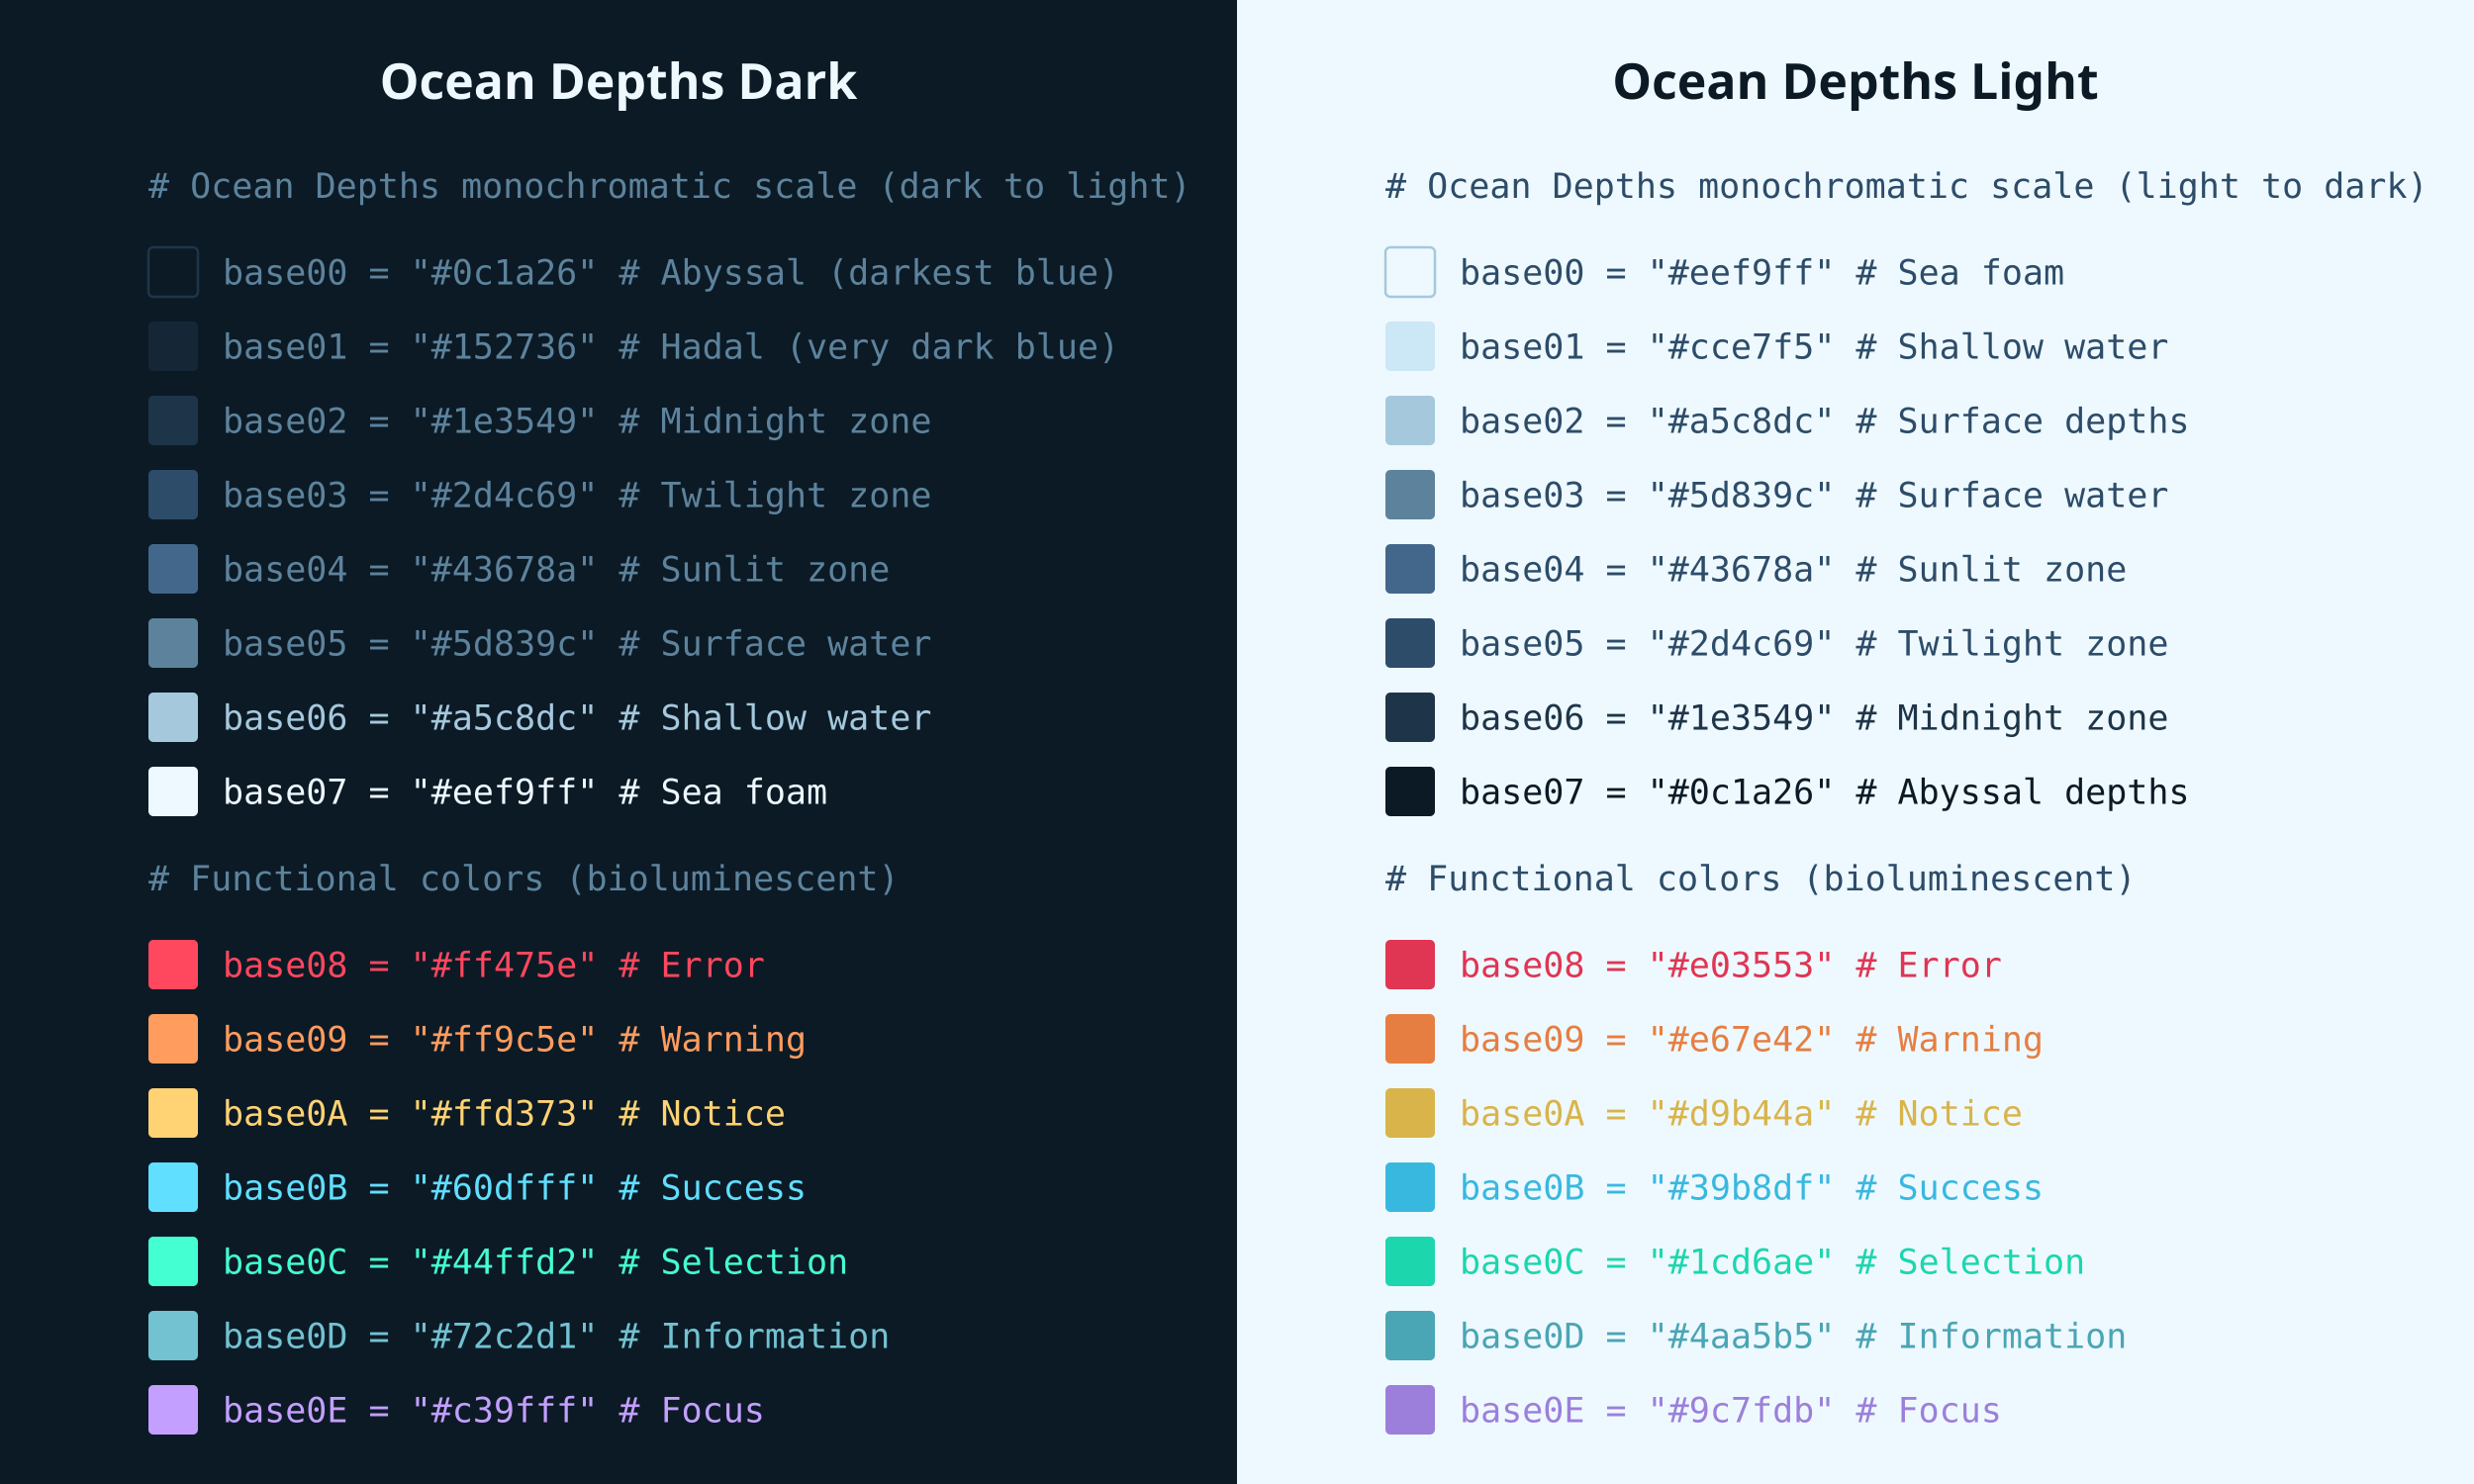
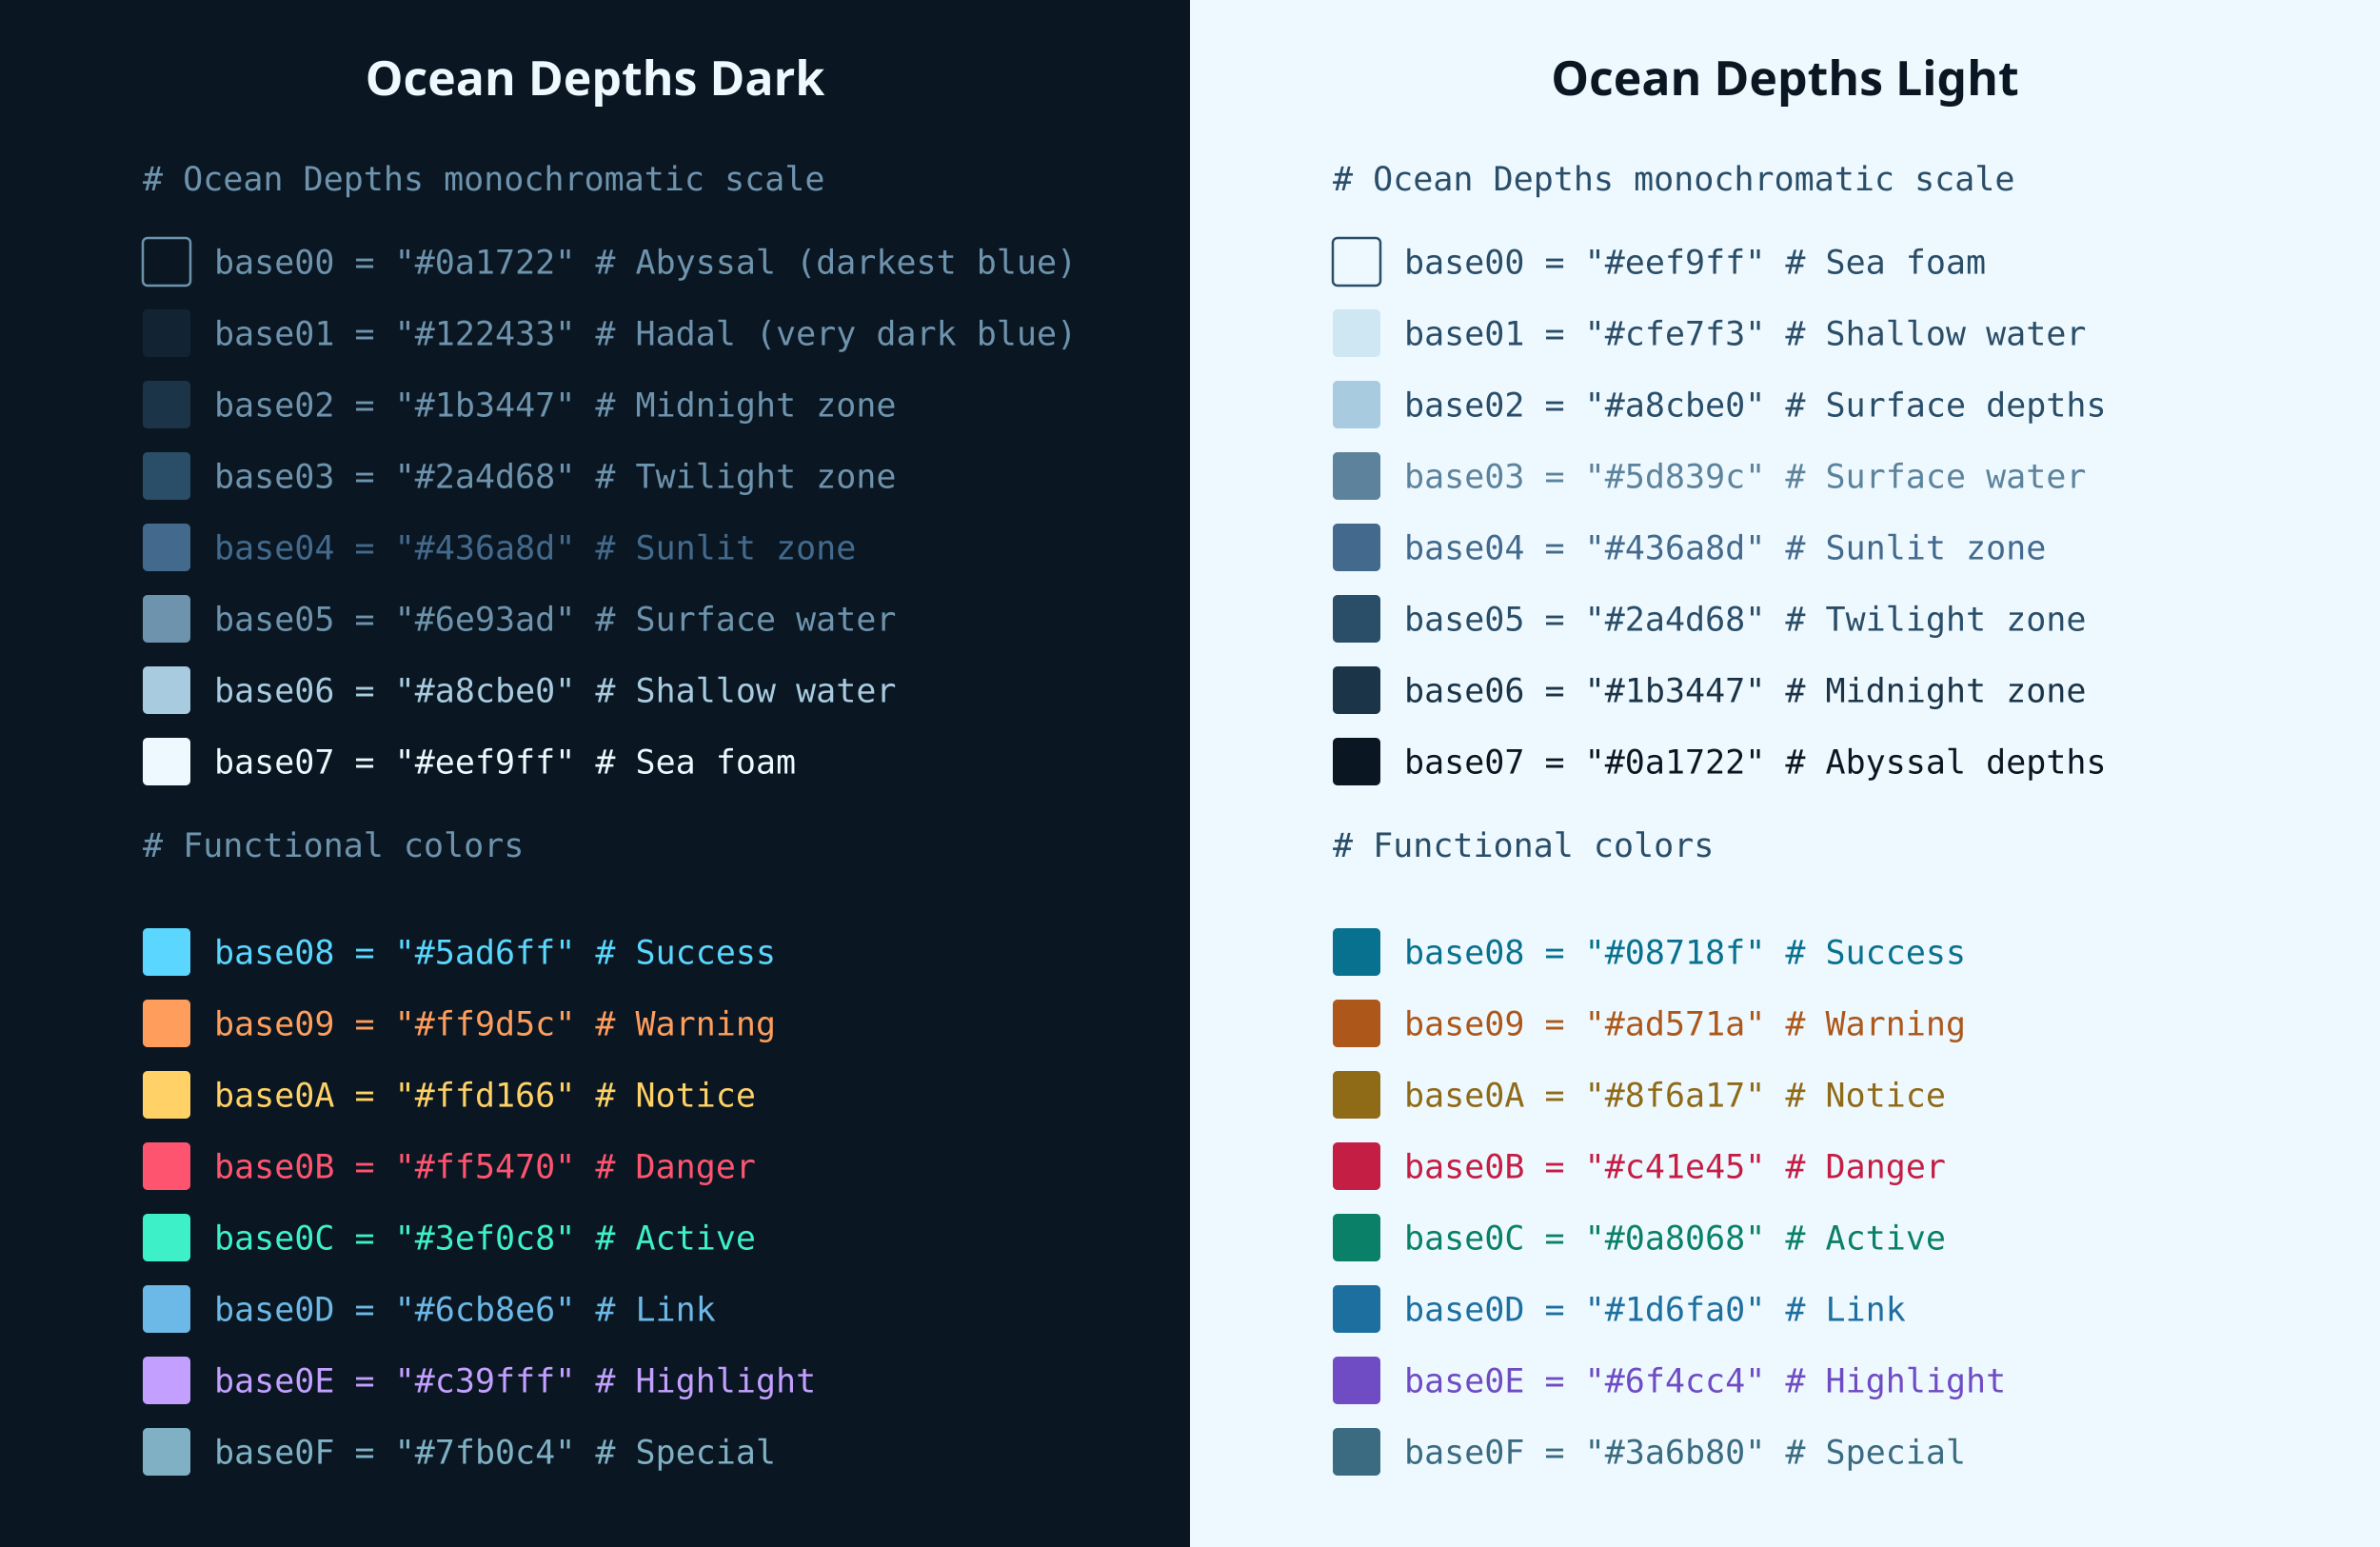
- <svg xmlns="http://www.w3.org/2000/svg" width="1000" height="600" viewBox="0 0 1000 600">
-   <rect x="0" y="0" width="500" height="600" fill="#0c1a26" />
-   <rect x="500" y="0" width="500" height="600" fill="#eef9ff" />
+ <svg xmlns="http://www.w3.org/2000/svg" width="1000" height="650" viewBox="0 0 1000 650">
+   <rect x="0" y="0" width="500" height="650" fill="#0a1722" />
+   <rect x="500" y="0" width="500" height="650" fill="#eef9ff" />
  <text x="250" y="40" font-family="sans-serif" font-size="20" font-weight="bold" text-anchor="middle" fill="#eef9ff">Ocean Depths Dark</text>
-   <text x="750" y="40" font-family="sans-serif" font-size="20" font-weight="bold" text-anchor="middle" fill="#0c1a26">Ocean Depths Light</text>
-   <text x="60" y="80" font-family="monospace" font-size="14" fill="#5d839c"># Ocean Depths monochromatic scale (dark to light)</text>
-   <rect x="60" y="100" width="20" height="20" rx="2" fill="#0c1a26" stroke="#1e3549" stroke-width="1" />
-   <text x="90" y="115" font-family="monospace" font-size="14" fill="#5d839c">base00 = "#0c1a26" # Abyssal (darkest blue)</text>
-   <rect x="60" y="130" width="20" height="20" rx="2" fill="#152736" />
-   <text x="90" y="145" font-family="monospace" font-size="14" fill="#5d839c">base01 = "#152736" # Hadal (very dark blue)</text>
-   <rect x="60" y="160" width="20" height="20" rx="2" fill="#1e3549" />
-   <text x="90" y="175" font-family="monospace" font-size="14" fill="#5d839c">base02 = "#1e3549" # Midnight zone</text>
-   <rect x="60" y="190" width="20" height="20" rx="2" fill="#2d4c69" />
-   <text x="90" y="205" font-family="monospace" font-size="14" fill="#5d839c">base03 = "#2d4c69" # Twilight zone</text>
-   <rect x="60" y="220" width="20" height="20" rx="2" fill="#43678a" />
-   <text x="90" y="235" font-family="monospace" font-size="14" fill="#5d839c">base04 = "#43678a" # Sunlit zone</text>
-   <rect x="60" y="250" width="20" height="20" rx="2" fill="#5d839c" />
-   <text x="90" y="265" font-family="monospace" font-size="14" fill="#5d839c">base05 = "#5d839c" # Surface water</text>
-   <rect x="60" y="280" width="20" height="20" rx="2" fill="#a5c8dc" />
-   <text x="90" y="295" font-family="monospace" font-size="14" fill="#a5c8dc">base06 = "#a5c8dc" # Shallow water</text>
+   <text x="60" y="80" font-family="monospace" font-size="14" fill="#6e93ad"># Ocean Depths monochromatic scale</text>
+   <rect x="60" y="100" width="20" height="20" rx="2" fill="#0a1722" stroke="#6e93ad" stroke-width="1" />
+   <text x="90" y="115" font-family="monospace" font-size="14" fill="#6e93ad">base00 = "#0a1722" # Abyssal (darkest blue)</text>
+   <rect x="60" y="130" width="20" height="20" rx="2" fill="#122433" />
+   <text x="90" y="145" font-family="monospace" font-size="14" fill="#6e93ad">base01 = "#122433" # Hadal (very dark blue)</text>
+   <rect x="60" y="160" width="20" height="20" rx="2" fill="#1b3447" />
+   <text x="90" y="175" font-family="monospace" font-size="14" fill="#6e93ad">base02 = "#1b3447" # Midnight zone</text>
+   <rect x="60" y="190" width="20" height="20" rx="2" fill="#2a4d68" />
+   <text x="90" y="205" font-family="monospace" font-size="14" fill="#6e93ad">base03 = "#2a4d68" # Twilight zone</text>
+   <rect x="60" y="220" width="20" height="20" rx="2" fill="#436a8d" />
+   <text x="90" y="235" font-family="monospace" font-size="14" fill="#436a8d">base04 = "#436a8d" # Sunlit zone</text>
+   <rect x="60" y="250" width="20" height="20" rx="2" fill="#6e93ad" />
+   <text x="90" y="265" font-family="monospace" font-size="14" fill="#6e93ad">base05 = "#6e93ad" # Surface water</text>
+   <rect x="60" y="280" width="20" height="20" rx="2" fill="#a8cbe0" />
+   <text x="90" y="295" font-family="monospace" font-size="14" fill="#a8cbe0">base06 = "#a8cbe0" # Shallow water</text>
  <rect x="60" y="310" width="20" height="20" rx="2" fill="#eef9ff" />
  <text x="90" y="325" font-family="monospace" font-size="14" fill="#eef9ff">base07 = "#eef9ff" # Sea foam</text>
-   <text x="60" y="360" font-family="monospace" font-size="14" fill="#5d839c"># Functional colors (bioluminescent)</text>
-   <rect x="60" y="380" width="20" height="20" rx="2" fill="#ff475e" />
-   <text x="90" y="395" font-family="monospace" font-size="14" fill="#ff475e">base08 = "#ff475e" # Error</text>
-   <rect x="60" y="410" width="20" height="20" rx="2" fill="#ff9c5e" />
-   <text x="90" y="425" font-family="monospace" font-size="14" fill="#ff9c5e">base09 = "#ff9c5e" # Warning</text>
-   <rect x="60" y="440" width="20" height="20" rx="2" fill="#ffd373" />
-   <text x="90" y="455" font-family="monospace" font-size="14" fill="#ffd373">base0A = "#ffd373" # Notice</text>
-   <rect x="60" y="470" width="20" height="20" rx="2" fill="#60dfff" />
-   <text x="90" y="485" font-family="monospace" font-size="14" fill="#60dfff">base0B = "#60dfff" # Success</text>
-   <rect x="60" y="500" width="20" height="20" rx="2" fill="#44ffd2" />
-   <text x="90" y="515" font-family="monospace" font-size="14" fill="#44ffd2">base0C = "#44ffd2" # Selection</text>
-   <rect x="60" y="530" width="20" height="20" rx="2" fill="#72c2d1" />
-   <text x="90" y="545" font-family="monospace" font-size="14" fill="#72c2d1">base0D = "#72c2d1" # Information</text>
-   <rect x="60" y="560" width="20" height="20" rx="2" fill="#c39fff" />
-   <text x="90" y="575" font-family="monospace" font-size="14" fill="#c39fff">base0E = "#c39fff" # Focus</text>
-   <text x="560" y="80" font-family="monospace" font-size="14" fill="#2d4c69"># Ocean Depths monochromatic scale (light to dark)</text>
-   <rect x="560" y="100" width="20" height="20" rx="2" fill="#eef9ff" stroke="#a5c8dc" stroke-width="1" />
-   <text x="590" y="115" font-family="monospace" font-size="14" fill="#2d4c69">base00 = "#eef9ff" # Sea foam</text>
-   <rect x="560" y="130" width="20" height="20" rx="2" fill="#cce7f5" />
-   <text x="590" y="145" font-family="monospace" font-size="14" fill="#2d4c69">base01 = "#cce7f5" # Shallow water</text>
-   <rect x="560" y="160" width="20" height="20" rx="2" fill="#a5c8dc" />
-   <text x="590" y="175" font-family="monospace" font-size="14" fill="#2d4c69">base02 = "#a5c8dc" # Surface depths</text>
+   <text x="60" y="360" font-family="monospace" font-size="14" fill="#6e93ad"># Functional colors</text>
+   <rect x="60" y="390" width="20" height="20" rx="2" fill="#5ad6ff" />
+   <text x="90" y="405" font-family="monospace" font-size="14" fill="#5ad6ff">base08 = "#5ad6ff" # Success</text>
+   <rect x="60" y="420" width="20" height="20" rx="2" fill="#ff9d5c" />
+   <text x="90" y="435" font-family="monospace" font-size="14" fill="#ff9d5c">base09 = "#ff9d5c" # Warning</text>
+   <rect x="60" y="450" width="20" height="20" rx="2" fill="#ffd166" />
+   <text x="90" y="465" font-family="monospace" font-size="14" fill="#ffd166">base0A = "#ffd166" # Notice</text>
+   <rect x="60" y="480" width="20" height="20" rx="2" fill="#ff5470" />
+   <text x="90" y="495" font-family="monospace" font-size="14" fill="#ff5470">base0B = "#ff5470" # Danger</text>
+   <rect x="60" y="510" width="20" height="20" rx="2" fill="#3ef0c8" />
+   <text x="90" y="525" font-family="monospace" font-size="14" fill="#3ef0c8">base0C = "#3ef0c8" # Active</text>
+   <rect x="60" y="540" width="20" height="20" rx="2" fill="#6cb8e6" />
+   <text x="90" y="555" font-family="monospace" font-size="14" fill="#6cb8e6">base0D = "#6cb8e6" # Link</text>
+   <rect x="60" y="570" width="20" height="20" rx="2" fill="#c39fff" />
+   <text x="90" y="585" font-family="monospace" font-size="14" fill="#c39fff">base0E = "#c39fff" # Highlight</text>
+   <rect x="60" y="600" width="20" height="20" rx="2" fill="#7fb0c4" />
+   <text x="90" y="615" font-family="monospace" font-size="14" fill="#7fb0c4">base0F = "#7fb0c4" # Special</text>
+   <text x="750" y="40" font-family="sans-serif" font-size="20" font-weight="bold" text-anchor="middle" fill="#0a1722">Ocean Depths Light</text>
+   <text x="560" y="80" font-family="monospace" font-size="14" fill="#2a4d68"># Ocean Depths monochromatic scale</text>
+   <rect x="560" y="100" width="20" height="20" rx="2" fill="#eef9ff" stroke="#2a4d68" stroke-width="1" />
+   <text x="590" y="115" font-family="monospace" font-size="14" fill="#2a4d68">base00 = "#eef9ff" # Sea foam</text>
+   <rect x="560" y="130" width="20" height="20" rx="2" fill="#cfe7f3" />
+   <text x="590" y="145" font-family="monospace" font-size="14" fill="#2a4d68">base01 = "#cfe7f3" # Shallow water</text>
+   <rect x="560" y="160" width="20" height="20" rx="2" fill="#a8cbe0" />
+   <text x="590" y="175" font-family="monospace" font-size="14" fill="#2a4d68">base02 = "#a8cbe0" # Surface depths</text>
  <rect x="560" y="190" width="20" height="20" rx="2" fill="#5d839c" />
-   <text x="590" y="205" font-family="monospace" font-size="14" fill="#2d4c69">base03 = "#5d839c" # Surface water</text>
-   <rect x="560" y="220" width="20" height="20" rx="2" fill="#43678a" />
-   <text x="590" y="235" font-family="monospace" font-size="14" fill="#2d4c69">base04 = "#43678a" # Sunlit zone</text>
-   <rect x="560" y="250" width="20" height="20" rx="2" fill="#2d4c69" />
-   <text x="590" y="265" font-family="monospace" font-size="14" fill="#2d4c69">base05 = "#2d4c69" # Twilight zone</text>
-   <rect x="560" y="280" width="20" height="20" rx="2" fill="#1e3549" />
-   <text x="590" y="295" font-family="monospace" font-size="14" fill="#1e3549">base06 = "#1e3549" # Midnight zone</text>
-   <rect x="560" y="310" width="20" height="20" rx="2" fill="#0c1a26" />
-   <text x="590" y="325" font-family="monospace" font-size="14" fill="#0c1a26">base07 = "#0c1a26" # Abyssal depths</text>
-   <text x="560" y="360" font-family="monospace" font-size="14" fill="#2d4c69"># Functional colors (bioluminescent)</text>
-   <rect x="560" y="380" width="20" height="20" rx="2" fill="#e03553" />
-   <text x="590" y="395" font-family="monospace" font-size="14" fill="#e03553">base08 = "#e03553" # Error</text>
-   <rect x="560" y="410" width="20" height="20" rx="2" fill="#e67e42" />
-   <text x="590" y="425" font-family="monospace" font-size="14" fill="#e67e42">base09 = "#e67e42" # Warning</text>
-   <rect x="560" y="440" width="20" height="20" rx="2" fill="#d9b44a" />
-   <text x="590" y="455" font-family="monospace" font-size="14" fill="#d9b44a">base0A = "#d9b44a" # Notice</text>
-   <rect x="560" y="470" width="20" height="20" rx="2" fill="#39b8df" />
-   <text x="590" y="485" font-family="monospace" font-size="14" fill="#39b8df">base0B = "#39b8df" # Success</text>
-   <rect x="560" y="500" width="20" height="20" rx="2" fill="#1cd6ae" />
-   <text x="590" y="515" font-family="monospace" font-size="14" fill="#1cd6ae">base0C = "#1cd6ae" # Selection</text>
-   <rect x="560" y="530" width="20" height="20" rx="2" fill="#4aa5b5" />
-   <text x="590" y="545" font-family="monospace" font-size="14" fill="#4aa5b5">base0D = "#4aa5b5" # Information</text>
-   <rect x="560" y="560" width="20" height="20" rx="2" fill="#9c7fdb" />
-   <text x="590" y="575" font-family="monospace" font-size="14" fill="#9c7fdb">base0E = "#9c7fdb" # Focus</text>
+   <text x="590" y="205" font-family="monospace" font-size="14" fill="#5d839c">base03 = "#5d839c" # Surface water</text>
+   <rect x="560" y="220" width="20" height="20" rx="2" fill="#436a8d" />
+   <text x="590" y="235" font-family="monospace" font-size="14" fill="#436a8d">base04 = "#436a8d" # Sunlit zone</text>
+   <rect x="560" y="250" width="20" height="20" rx="2" fill="#2a4d68" />
+   <text x="590" y="265" font-family="monospace" font-size="14" fill="#2a4d68">base05 = "#2a4d68" # Twilight zone</text>
+   <rect x="560" y="280" width="20" height="20" rx="2" fill="#1b3447" />
+   <text x="590" y="295" font-family="monospace" font-size="14" fill="#1b3447">base06 = "#1b3447" # Midnight zone</text>
+   <rect x="560" y="310" width="20" height="20" rx="2" fill="#0a1722" />
+   <text x="590" y="325" font-family="monospace" font-size="14" fill="#0a1722">base07 = "#0a1722" # Abyssal depths</text>
+   <text x="560" y="360" font-family="monospace" font-size="14" fill="#2a4d68"># Functional colors</text>
+   <rect x="560" y="390" width="20" height="20" rx="2" fill="#08718f" />
+   <text x="590" y="405" font-family="monospace" font-size="14" fill="#08718f">base08 = "#08718f" # Success</text>
+   <rect x="560" y="420" width="20" height="20" rx="2" fill="#ad571a" />
+   <text x="590" y="435" font-family="monospace" font-size="14" fill="#ad571a">base09 = "#ad571a" # Warning</text>
+   <rect x="560" y="450" width="20" height="20" rx="2" fill="#8f6a17" />
+   <text x="590" y="465" font-family="monospace" font-size="14" fill="#8f6a17">base0A = "#8f6a17" # Notice</text>
+   <rect x="560" y="480" width="20" height="20" rx="2" fill="#c41e45" />
+   <text x="590" y="495" font-family="monospace" font-size="14" fill="#c41e45">base0B = "#c41e45" # Danger</text>
+   <rect x="560" y="510" width="20" height="20" rx="2" fill="#0a8068" />
+   <text x="590" y="525" font-family="monospace" font-size="14" fill="#0a8068">base0C = "#0a8068" # Active</text>
+   <rect x="560" y="540" width="20" height="20" rx="2" fill="#1d6fa0" />
+   <text x="590" y="555" font-family="monospace" font-size="14" fill="#1d6fa0">base0D = "#1d6fa0" # Link</text>
+   <rect x="560" y="570" width="20" height="20" rx="2" fill="#6f4cc4" />
+   <text x="590" y="585" font-family="monospace" font-size="14" fill="#6f4cc4">base0E = "#6f4cc4" # Highlight</text>
+   <rect x="560" y="600" width="20" height="20" rx="2" fill="#3a6b80" />
+   <text x="590" y="615" font-family="monospace" font-size="14" fill="#3a6b80">base0F = "#3a6b80" # Special</text>
</svg>
